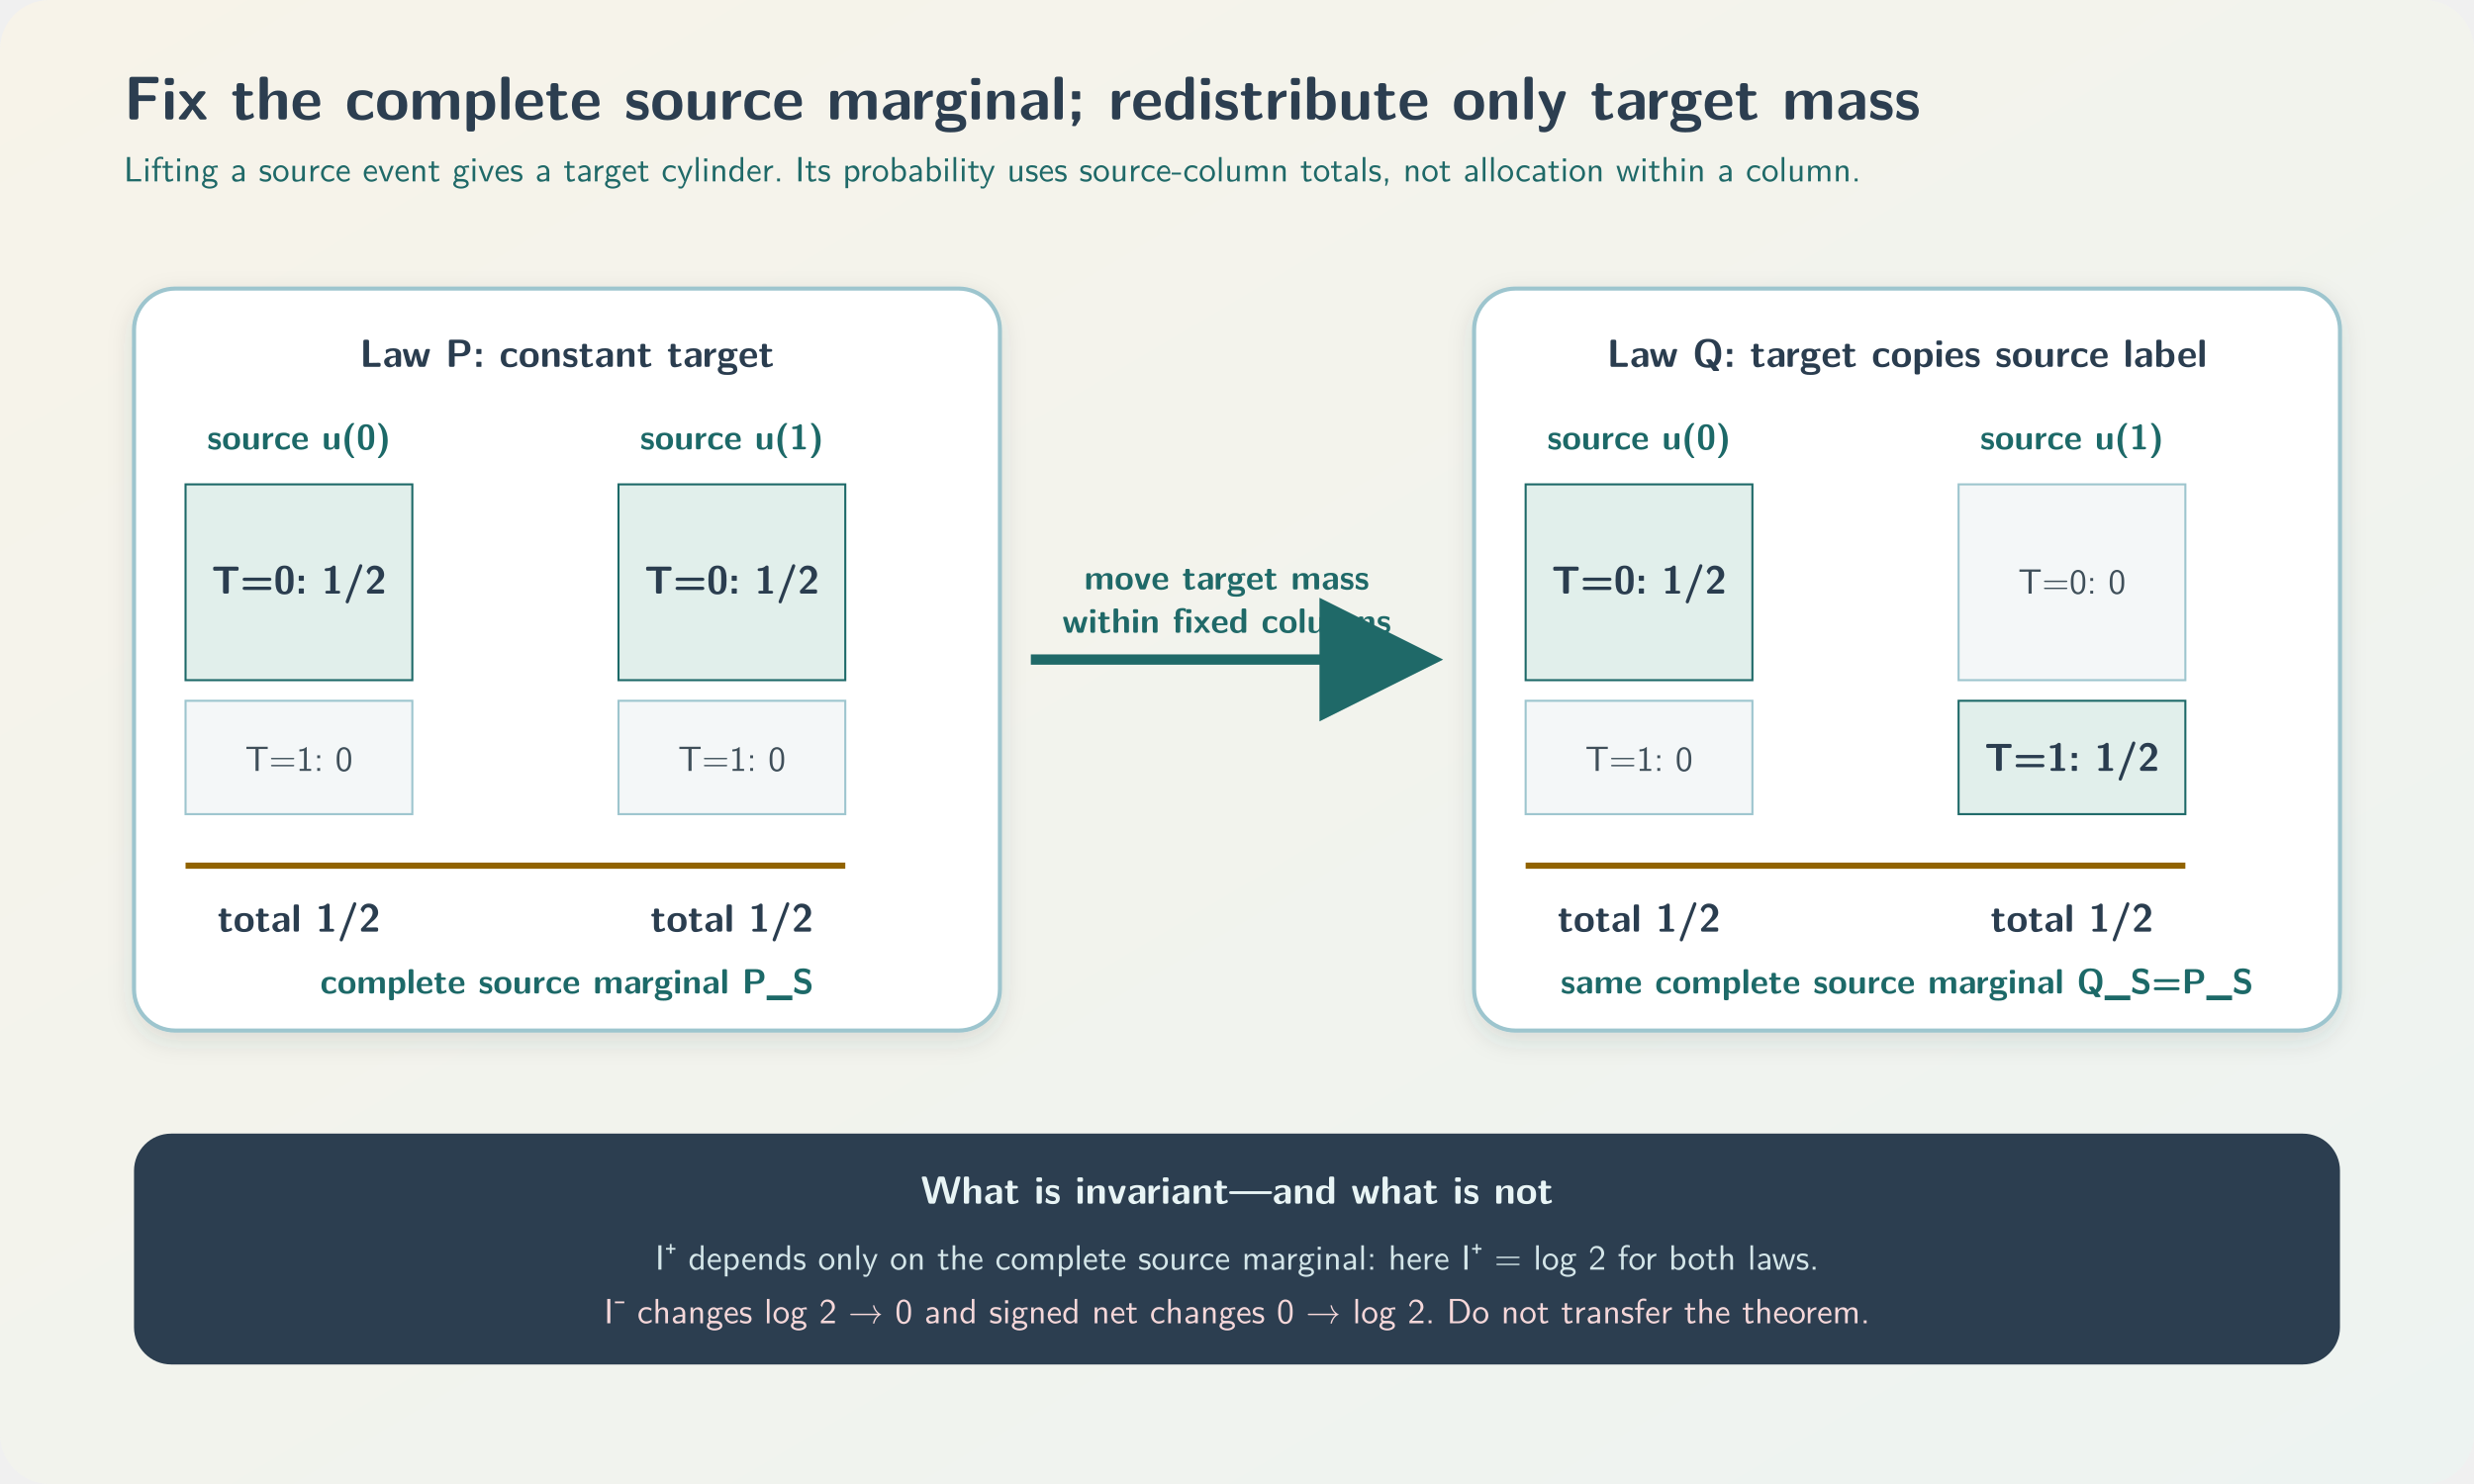
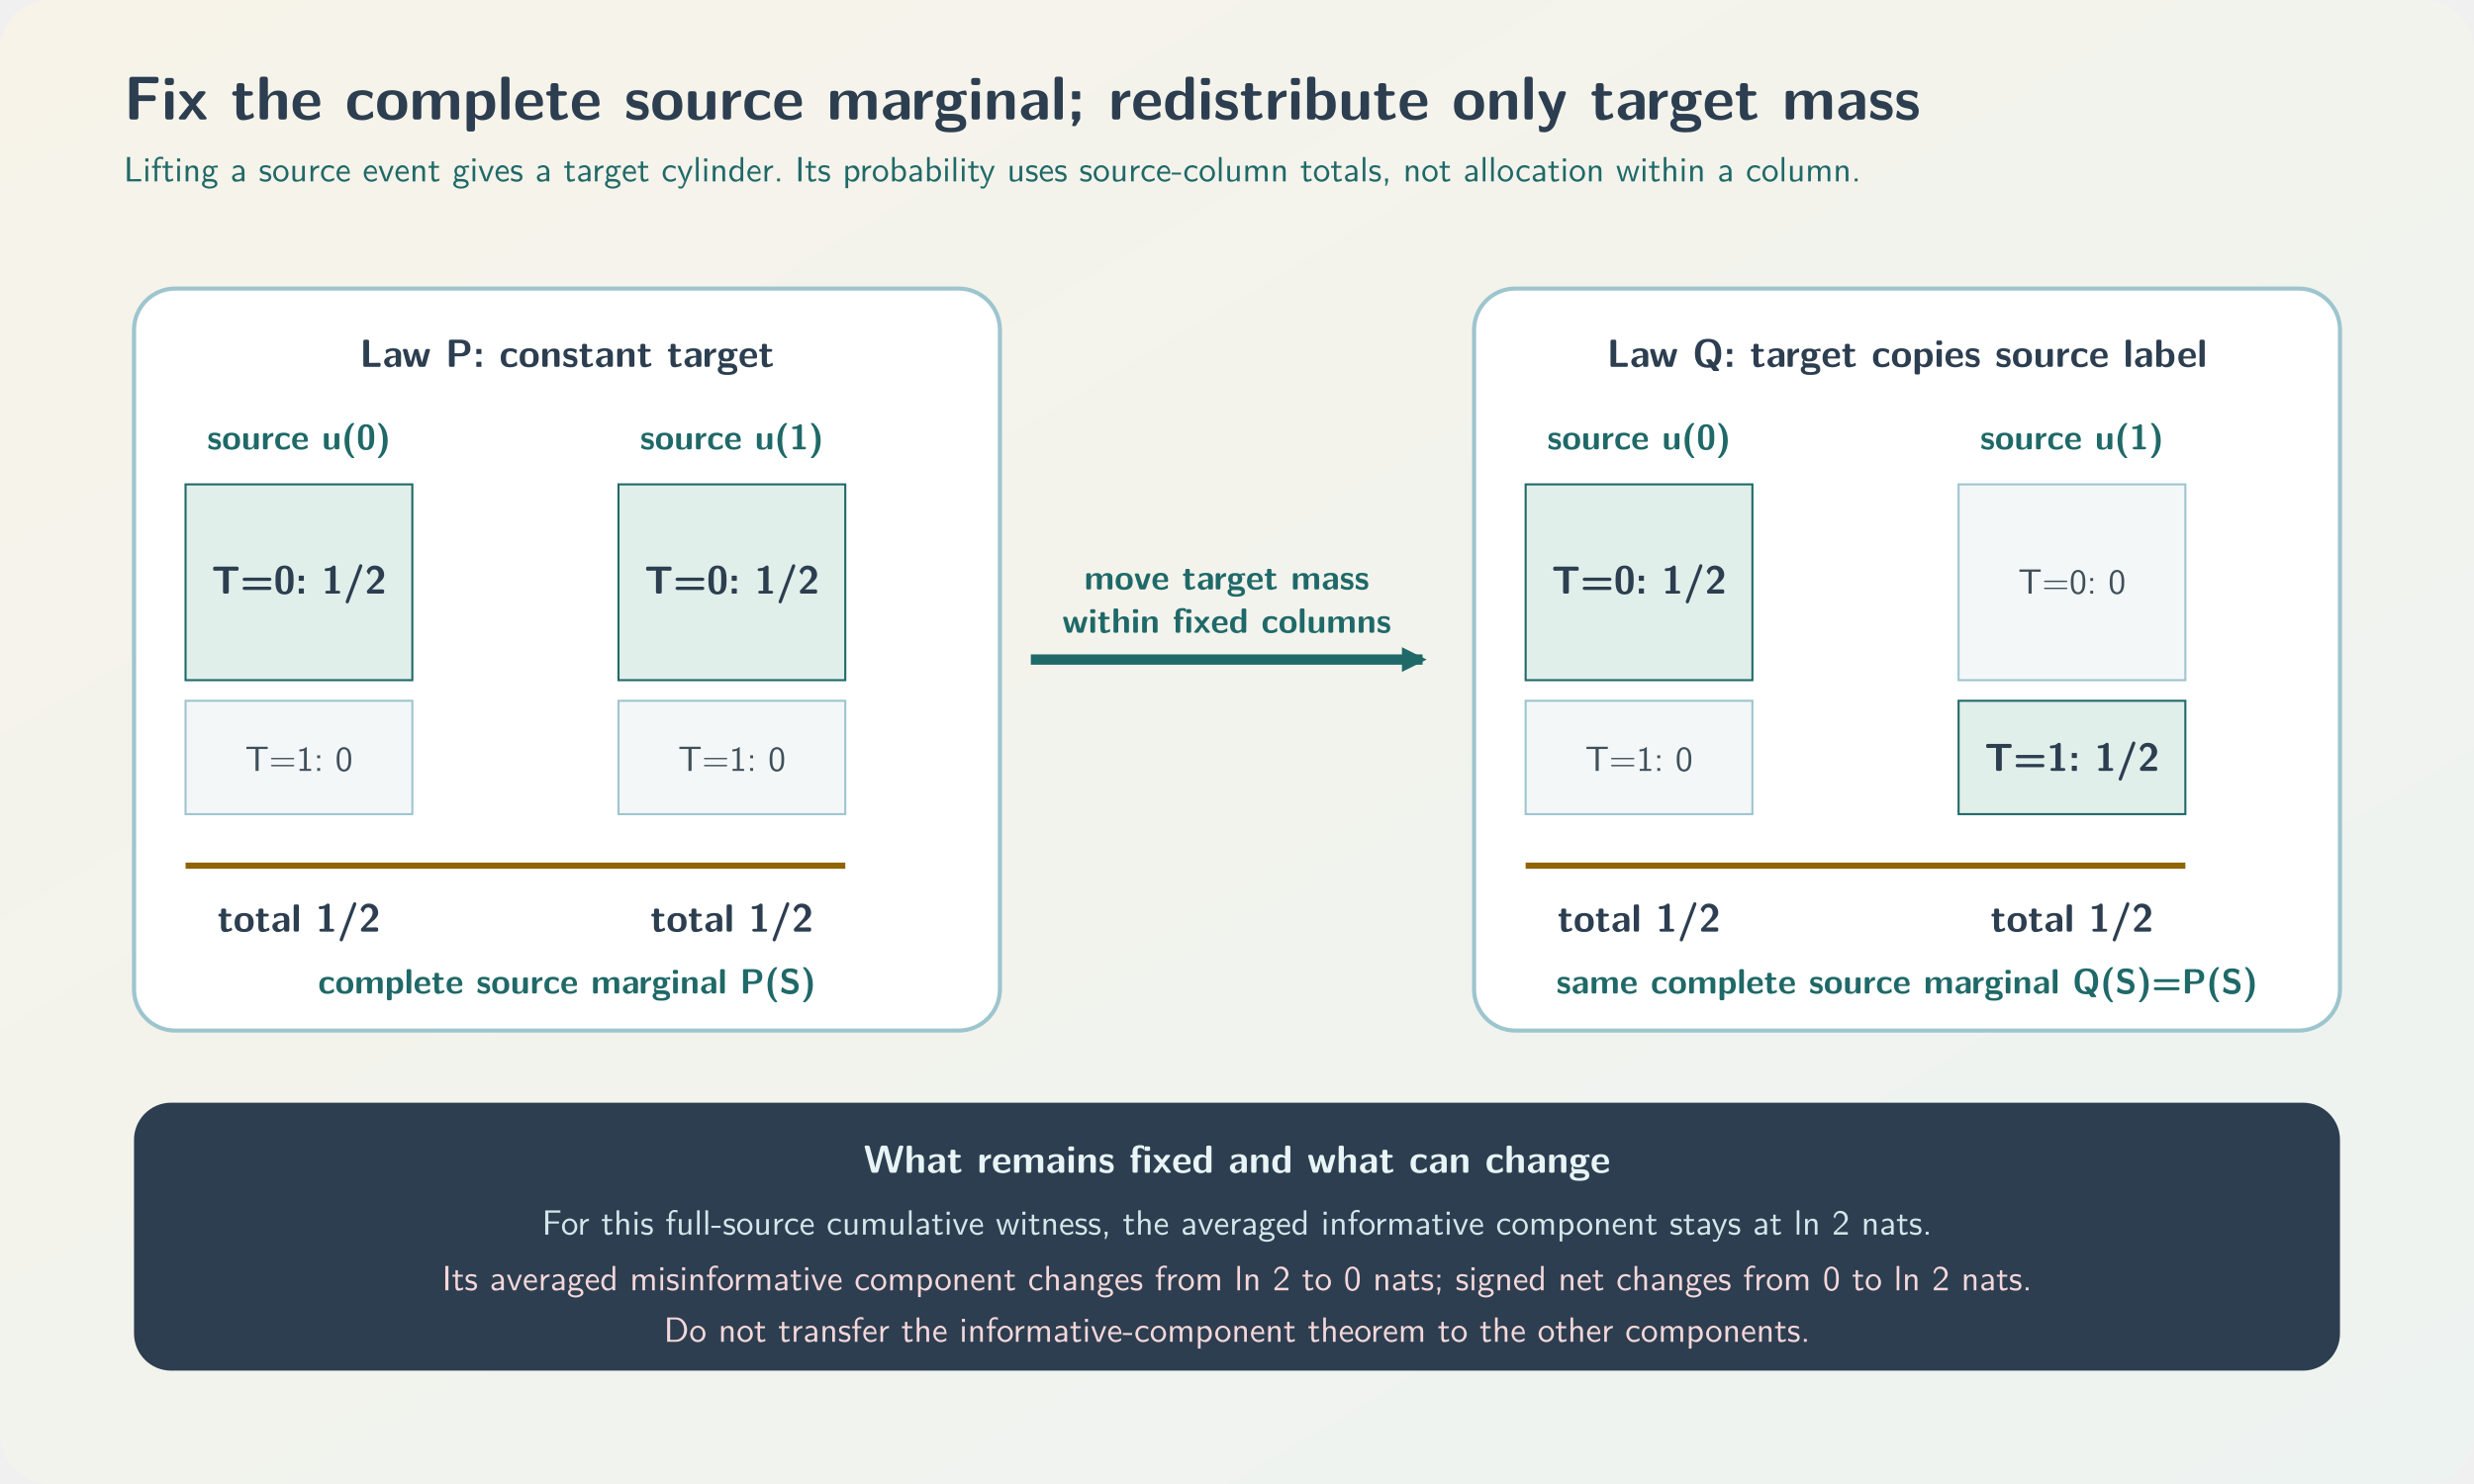
<svg xmlns="http://www.w3.org/2000/svg" width="1200" height="720" viewBox="0 0 1200 720" role="img" aria-labelledby="title desc">
  <defs>
    <linearGradient id="bg" x1="0" y1="0" x2="1" y2="1">
      <stop offset="0" stop-color="#f7f3e9" />
      <stop offset="1" stop-color="#edf3f1" />
    </linearGradient>
-     <filter id="shadow" x="-20%" y="-20%" width="140%" height="140%">
-       <feDropShadow dx="0" dy="4" stdDeviation="6" flood-color="#2c3e50" flood-opacity="0.13" />
-     </filter>
-     <marker id="arrow" markerWidth="12" markerHeight="12" refX="10" refY="6" orient="auto">
+     <marker id="arrow" markerUnits="userSpaceOnUse" markerWidth="12" markerHeight="12" refX="10" refY="6" orient="auto">
      <path d="M0,0 L12,6 L0,12 Z" fill="#1f6968" />
    </marker>
-     <style>.title{font:700 30px 'Latin Modern Sans',sans-serif;fill:#2c3e50}.sub{font:500 17px 'Latin Modern Sans',sans-serif;fill:#1f6968}.label{font:700 19px 'Latin Modern Sans',sans-serif;fill:#2c3e50}.body{font:400 17px 'Latin Modern Sans',sans-serif;fill:#3f505a}.small{font:600 17px 'Latin Modern Sans',sans-serif;fill:#1f6968}</style>
+     <style>.title{font:700 30px 'Latin Modern Sans';fill:#2c3e50}.sub{font:400 17px 'Latin Modern Sans';fill:#1f6968}.label{font:700 19px 'Latin Modern Sans';fill:#2c3e50}.body{font:400 17px 'Latin Modern Sans';fill:#3f505a}.small{font:700 17px 'Latin Modern Sans';fill:#1f6968}</style>
  </defs>
  <rect width="1200" height="720" rx="24" fill="url(#bg)" />
  <text x="60" y="58" class="title">Fix the complete source marginal; redistribute only target mass</text>
  <text x="60" y="88" class="sub">Lifting a source event gives a target cylinder. Its probability uses source-column totals, not allocation within a column.</text>
-   <g transform="translate(65 140)" filter="url(#shadow)">
+   <g transform="translate(65 140)">
    <rect width="420" height="360" rx="20" fill="#fff" stroke="#9dc5ce" stroke-width="2" />
    <text x="210" y="38" text-anchor="middle" class="label">Law P: constant target</text>
    <text x="80" y="78" text-anchor="middle" class="small">source u(0)</text>
    <text x="290" y="78" text-anchor="middle" class="small">source u(1)</text>
    <rect x="25" y="95" width="110" height="95" fill="#e1efeb" stroke="#1f6968" />
    <rect x="235" y="95" width="110" height="95" fill="#e1efeb" stroke="#1f6968" />
    <text x="80" y="148" text-anchor="middle" class="label">T=0: 1/2</text>
    <text x="290" y="148" text-anchor="middle" class="label">T=0: 1/2</text>
    <rect x="25" y="200" width="110" height="55" fill="#f4f7f8" stroke="#9dc5ce" />
    <rect x="235" y="200" width="110" height="55" fill="#f4f7f8" stroke="#9dc5ce" />
    <text x="80" y="234" text-anchor="middle" class="body">T=1: 0</text>
    <text x="290" y="234" text-anchor="middle" class="body">T=1: 0</text>
    <line x1="25" y1="280" x2="345" y2="280" stroke="#916400" stroke-width="3" />
    <text x="80" y="312" text-anchor="middle" class="label">total 1/2</text>
    <text x="290" y="312" text-anchor="middle" class="label">total 1/2</text>
-     <text x="210" y="342" text-anchor="middle" class="small">complete source marginal P_S</text>
+     <text x="210" y="342" text-anchor="middle" class="small">complete source marginal P(S)</text>
  </g>
  <line x1="500" y1="320" x2="690" y2="320" stroke="#1f6968" stroke-width="5" marker-end="url(#arrow)" />
  <text x="595" y="286" text-anchor="middle" class="small">move target mass</text>
  <text x="595" y="307" text-anchor="middle" class="small">within fixed columns</text>
-   <g transform="translate(715 140)" filter="url(#shadow)">
+   <g transform="translate(715 140)">
    <rect width="420" height="360" rx="20" fill="#fff" stroke="#9dc5ce" stroke-width="2" />
    <text x="210" y="38" text-anchor="middle" class="label">Law Q: target copies source label</text>
    <text x="80" y="78" text-anchor="middle" class="small">source u(0)</text>
    <text x="290" y="78" text-anchor="middle" class="small">source u(1)</text>
    <rect x="25" y="95" width="110" height="95" fill="#e1efeb" stroke="#1f6968" />
    <rect x="235" y="95" width="110" height="95" fill="#f4f7f8" stroke="#9dc5ce" />
    <text x="80" y="148" text-anchor="middle" class="label">T=0: 1/2</text>
    <text x="290" y="148" text-anchor="middle" class="body">T=0: 0</text>
    <rect x="25" y="200" width="110" height="55" fill="#f4f7f8" stroke="#9dc5ce" />
    <rect x="235" y="200" width="110" height="55" fill="#e1efeb" stroke="#1f6968" />
    <text x="80" y="234" text-anchor="middle" class="body">T=1: 0</text>
    <text x="290" y="234" text-anchor="middle" class="label">T=1: 1/2</text>
    <line x1="25" y1="280" x2="345" y2="280" stroke="#916400" stroke-width="3" />
    <text x="80" y="312" text-anchor="middle" class="label">total 1/2</text>
    <text x="290" y="312" text-anchor="middle" class="label">total 1/2</text>
-     <text x="210" y="342" text-anchor="middle" class="small">same complete source marginal Q_S=P_S</text>
+     <text x="210" y="342" text-anchor="middle" class="small">same complete source marginal Q(S)=P(S)</text>
  </g>
-   <g transform="translate(65 550)">
-     <rect width="1070" height="112" rx="18" fill="#2c3e50" />
-     <text x="535" y="34" text-anchor="middle" class="label" style="fill:#e8f4f5">What is invariant—and what is not</text>
-     <text x="535" y="66" text-anchor="middle" class="body" style="fill:#d4e6e9">I⁺ depends only on the complete source marginal: here I⁺ = log 2 for both laws.</text>
-     <text x="535" y="92" text-anchor="middle" class="body" style="fill:#f5d7d9">I⁻ changes log 2 → 0 and signed net changes 0 → log 2. Do not transfer the theorem.</text>
+   <g transform="translate(65 535)">
+     <rect width="1070" height="130" rx="18" fill="#2c3e50" />
+     <text x="535" y="34" text-anchor="middle" class="label" style="fill:#e8f4f5">What remains fixed and what can change</text>
+     <text x="535" y="64" text-anchor="middle" class="body" style="fill:#d4e6e9">For this full-source cumulative witness, the averaged informative component stays at ln 2 nats.</text>
+     <text x="535" y="91" text-anchor="middle" class="body" style="fill:#f5d7d9">Its averaged misinformative component changes from ln 2 to 0 nats; signed net changes from 0 to ln 2 nats.</text>
+     <text x="535" y="116" text-anchor="middle" class="body" style="fill:#f5d7d9">Do not transfer the informative-component theorem to the other components.</text>
  </g>
</svg>
